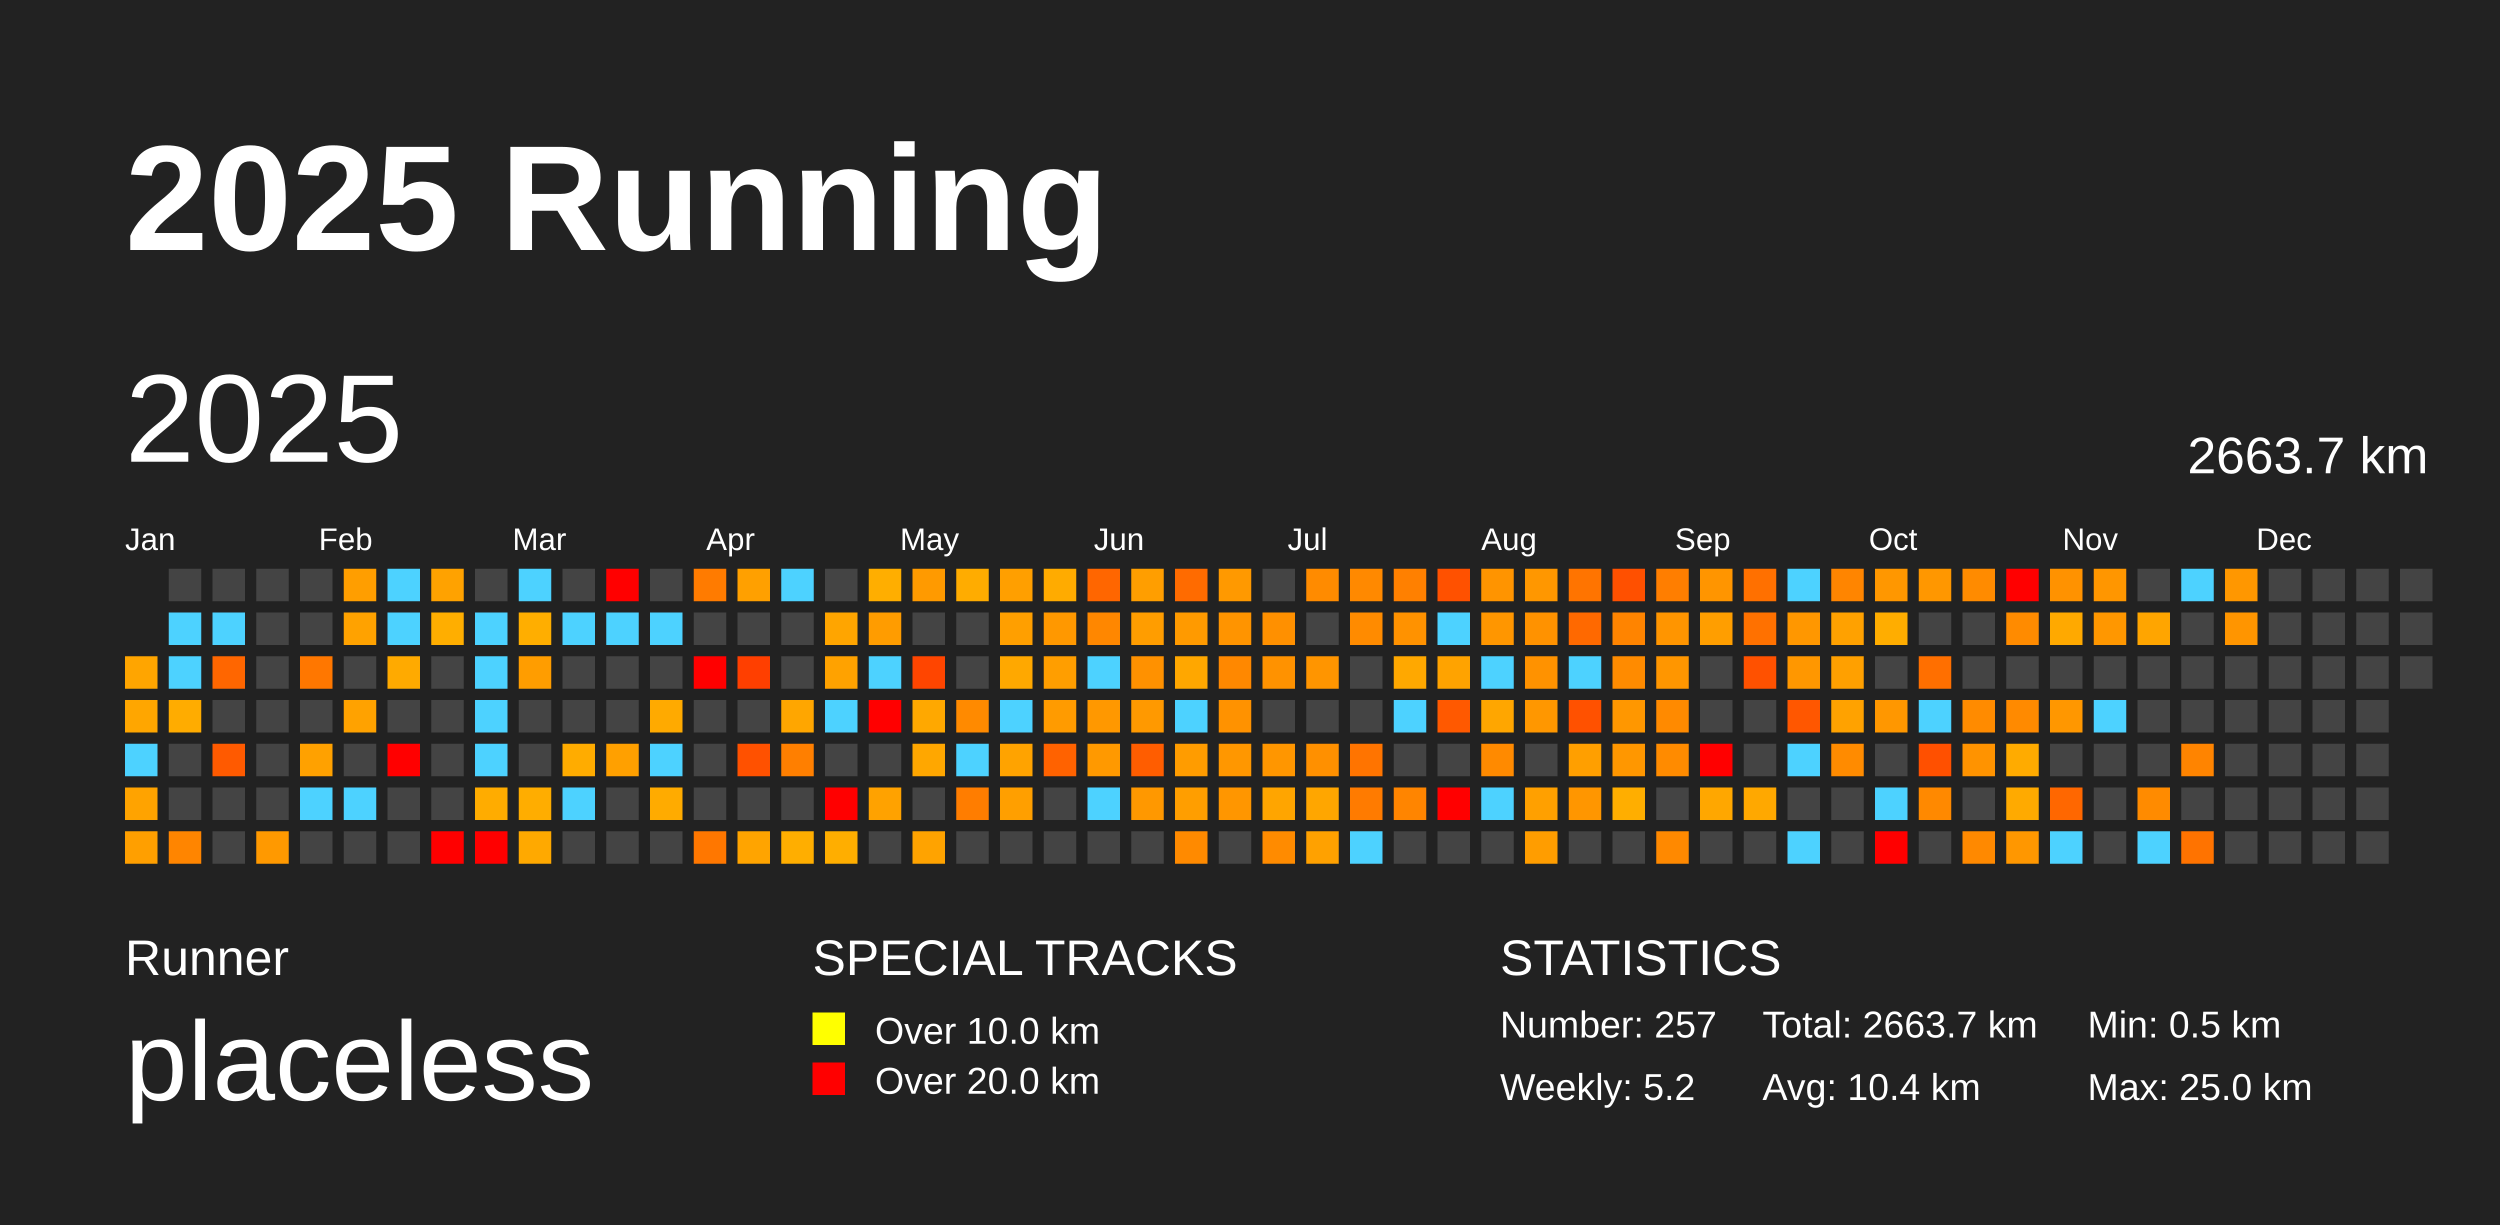
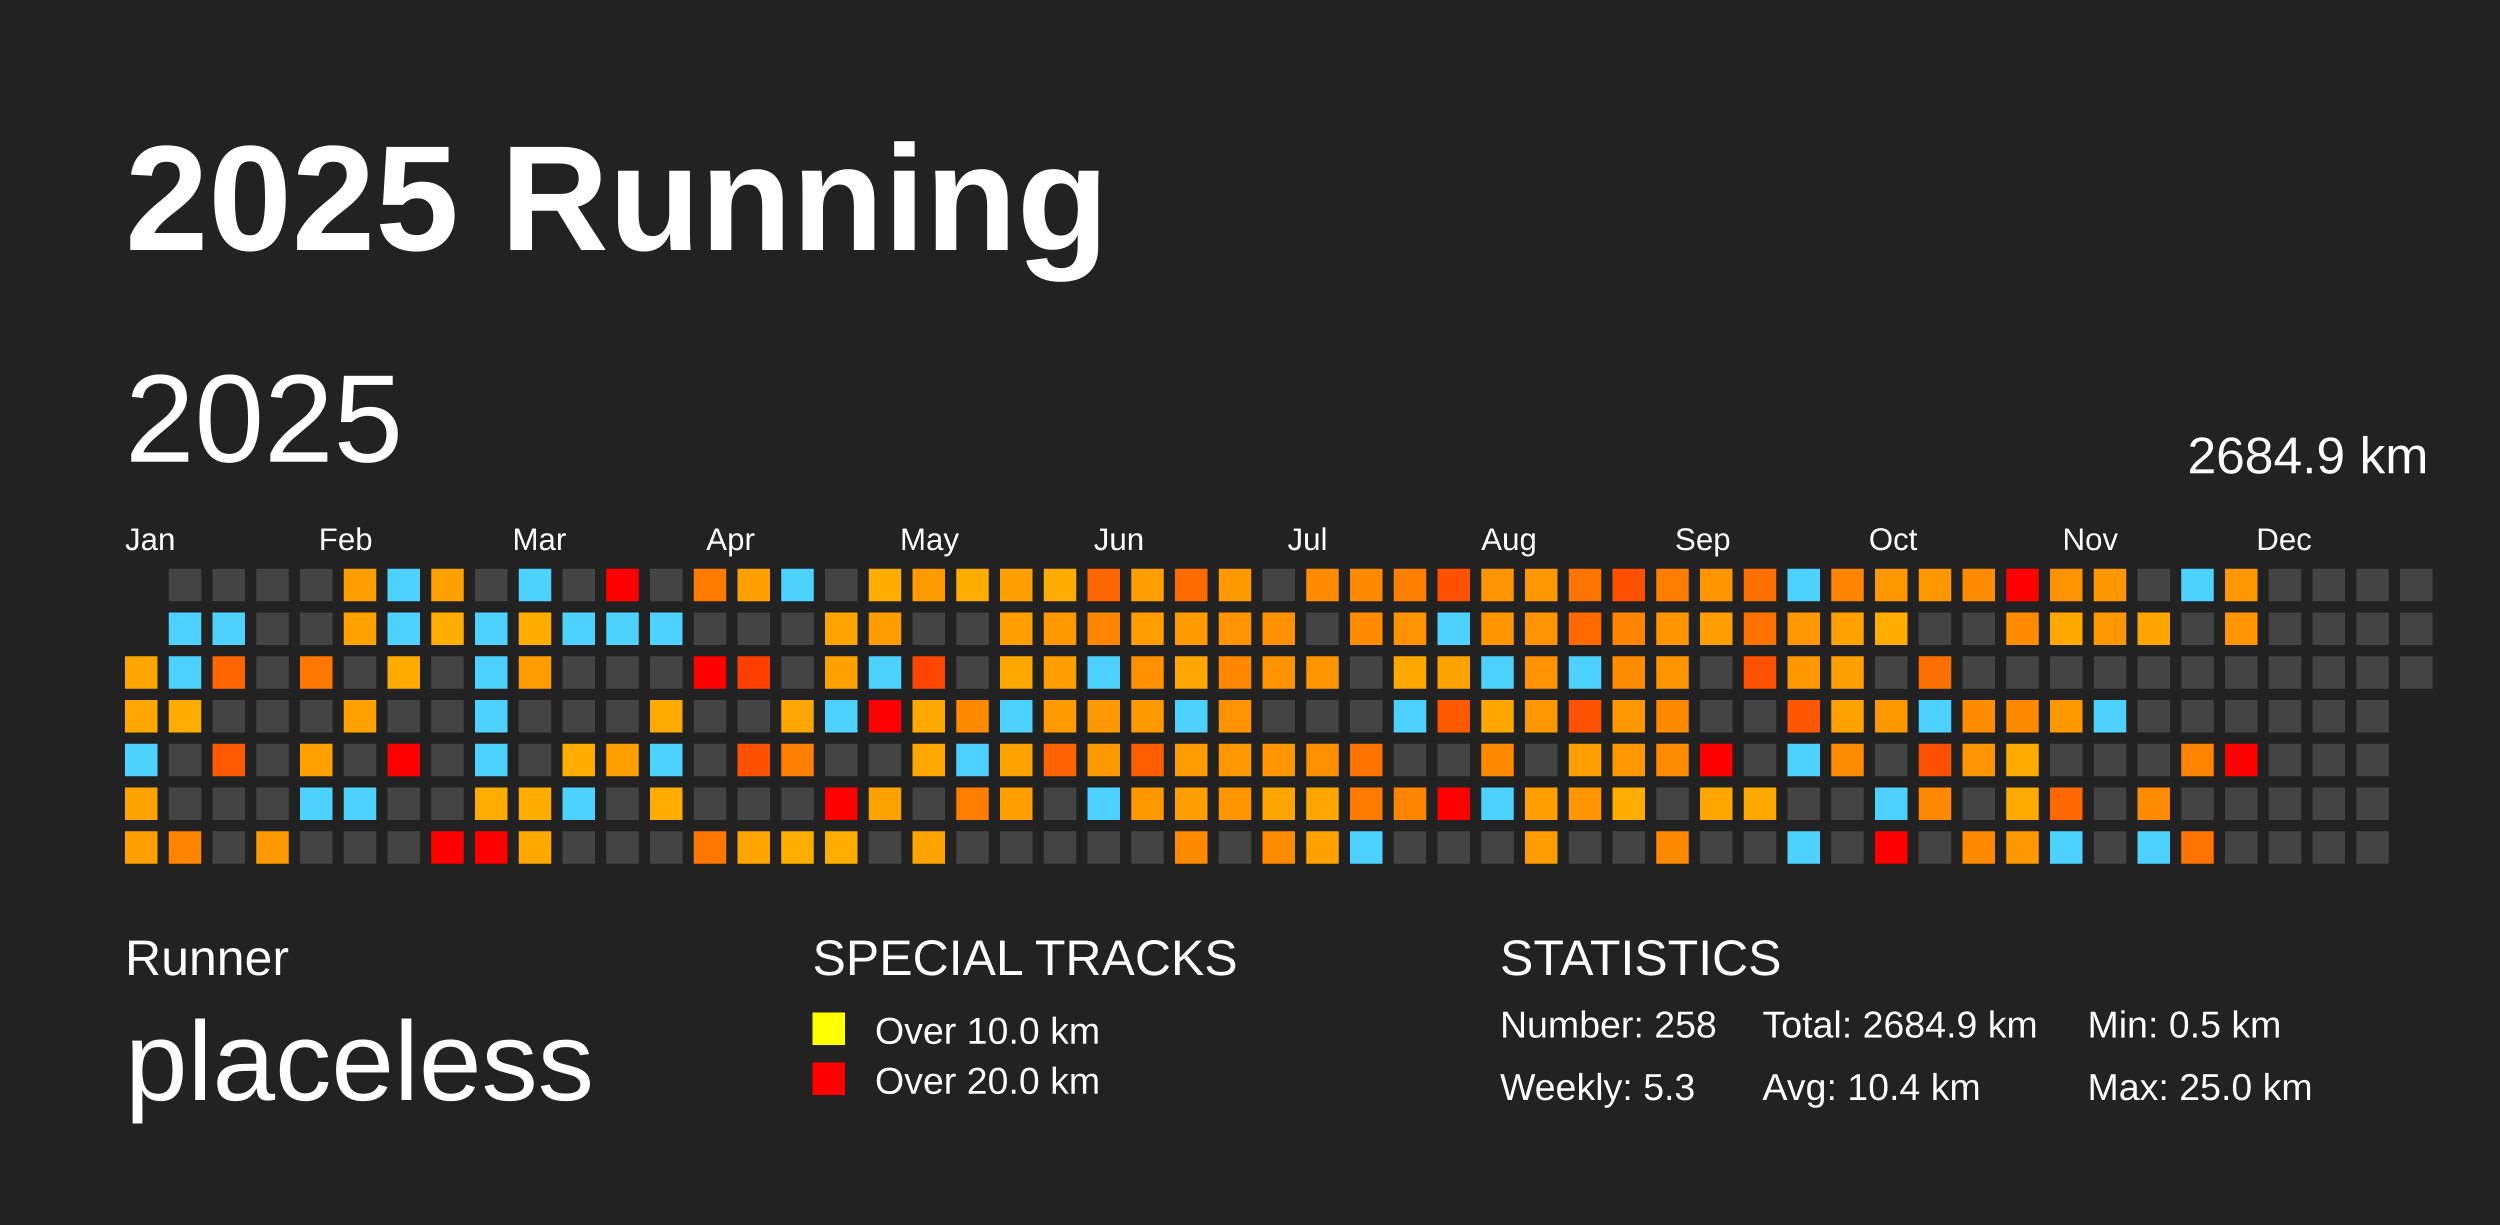
<svg xmlns="http://www.w3.org/2000/svg" baseProfile="full" height="98mm" version="1.1" viewBox="0,0,200,98" width="200mm">
  <defs />
  <rect fill="#222222" height="98" width="200" x="0" y="0" />
  <text fill="#FFFFFF" style="font-size:12px; font-family:Arial; font-weight:bold;" x="10" y="20">2025 Running</text>
  <text fill="#FFFFFF" style="font-size:4px; font-family:Arial" x="10" y="78">Runner</text>
  <text fill="#FFFFFF" style="font-size:9px; font-family:Arial" x="10" y="88">placeless</text>
  <text fill="#FFFFFF" style="font-size:4px; font-family:Arial" x="65" y="78">SPECIAL TRACKS</text>
  <rect fill="yellow" height="2.6" width="2.6" x="65" y="81" />
  <text fill="#FFFFFF" style="font-size:3px; font-family:Arial" x="70" y="83.5">Over 10.0 km</text>
  <rect fill="red" height="2.6" width="2.6" x="65" y="85" />
  <text fill="#FFFFFF" style="font-size:3px; font-family:Arial" x="70" y="87.5">Over 20.0 km</text>
  <text fill="#FFFFFF" style="font-size:4px; font-family:Arial" x="120" y="78">STATISTICS</text>
-   <text fill="#FFFFFF" style="font-size:3px; font-family:Arial" x="120" y="83">Number: 257</text>
-   <text fill="#FFFFFF" style="font-size:3px; font-family:Arial" x="120" y="88">Weekly: 5.2</text>
-   <text fill="#FFFFFF" style="font-size:3px; font-family:Arial" x="141" y="83">Total: 2663.7 km</text>
+   <text fill="#FFFFFF" style="font-size:3px; font-family:Arial" x="120" y="83">Number: 258</text>
+   <text fill="#FFFFFF" style="font-size:3px; font-family:Arial" x="120" y="88">Weekly: 5.3</text>
+   <text fill="#FFFFFF" style="font-size:3px; font-family:Arial" x="141" y="83">Total: 2684.9 km</text>
  <text fill="#FFFFFF" style="font-size:3px; font-family:Arial" x="141" y="88">Avg: 10.4 km</text>
  <text fill="#FFFFFF" style="font-size:3px; font-family:Arial" x="167" y="83">Min: 0.5 km</text>
  <text fill="#FFFFFF" style="font-size:3px; font-family:Arial" x="167" y="88">Max: 25.0 km</text>
  <text dominant-baseline="hanging" fill="#FFFFFF" style="font-size:10.0px; font-family:Arial;" x="10" y="30">2025</text>
-   <text dominant-baseline="hanging" fill="#FFFFFF" style="font-size:4.125px; font-family:Arial;" x="175" y="35">2663.7 km</text>
+   <text dominant-baseline="hanging" fill="#FFFFFF" style="font-size:4.125px; font-family:Arial;" x="175" y="35">2684.9 km</text>
  <text fill="#FFFFFF" style="font-size:2.5px; font-family:Arial" x="10.0" y="44">Jan</text>
  <text fill="#FFFFFF" style="font-size:2.5px; font-family:Arial" x="25.5" y="44">Feb</text>
  <text fill="#FFFFFF" style="font-size:2.5px; font-family:Arial" x="41.0" y="44">Mar</text>
  <text fill="#FFFFFF" style="font-size:2.5px; font-family:Arial" x="56.5" y="44">Apr</text>
  <text fill="#FFFFFF" style="font-size:2.5px; font-family:Arial" x="72.0" y="44">May</text>
  <text fill="#FFFFFF" style="font-size:2.5px; font-family:Arial" x="87.5" y="44">Jun</text>
  <text fill="#FFFFFF" style="font-size:2.5px; font-family:Arial" x="103.0" y="44">Jul</text>
  <text fill="#FFFFFF" style="font-size:2.5px; font-family:Arial" x="118.5" y="44">Aug</text>
  <text fill="#FFFFFF" style="font-size:2.5px; font-family:Arial" x="134.0" y="44">Sep</text>
  <text fill="#FFFFFF" style="font-size:2.5px; font-family:Arial" x="149.5" y="44">Oct</text>
  <text fill="#FFFFFF" style="font-size:2.5px; font-family:Arial" x="165.0" y="44">Nov</text>
  <text fill="#FFFFFF" style="font-size:2.5px; font-family:Arial" x="180.5" y="44">Dec</text>
  <rect fill="#ffa500" height="2.6" width="2.6" x="10.0" y="52.5" />
  <rect fill="#ffa600" height="2.6" width="2.6" x="10.0" y="56.0" />
  <rect fill="#4dd2ff" height="2.6" width="2.6" x="10.0" y="59.5" />
  <rect fill="#ffa300" height="2.6" width="2.6" x="10.0" y="63.0" />
  <rect fill="#ff9f00" height="2.6" width="2.6" x="10.0" y="66.5" />
  <rect fill="#444444" height="2.6" width="2.6" x="13.5" y="45.5" />
  <rect fill="#4dd2ff" height="2.6" width="2.6" x="13.5" y="49.0" />
  <rect fill="#4dd2ff" height="2.6" width="2.6" x="13.5" y="52.5" />
  <rect fill="#ffac00" height="2.6" width="2.6" x="13.5" y="56.0" />
  <rect fill="#444444" height="2.6" width="2.6" x="13.5" y="59.5" />
  <rect fill="#444444" height="2.6" width="2.6" x="13.5" y="63.0" />
  <rect fill="#ff8500" height="2.6" width="2.6" x="13.5" y="66.5" />
  <rect fill="#444444" height="2.6" width="2.6" x="17.0" y="45.5" />
  <rect fill="#4dd2ff" height="2.6" width="2.6" x="17.0" y="49.0" />
  <rect fill="#ff6600" height="2.6" width="2.6" x="17.0" y="52.5" />
  <rect fill="#444444" height="2.6" width="2.6" x="17.0" y="56.0" />
  <rect fill="#ff5a00" height="2.6" width="2.6" x="17.0" y="59.5" />
  <rect fill="#444444" height="2.6" width="2.6" x="17.0" y="63.0" />
  <rect fill="#444444" height="2.6" width="2.6" x="17.0" y="66.5" />
  <rect fill="#444444" height="2.6" width="2.6" x="20.5" y="45.5" />
  <rect fill="#444444" height="2.6" width="2.6" x="20.5" y="49.0" />
  <rect fill="#444444" height="2.6" width="2.6" x="20.5" y="52.5" />
  <rect fill="#444444" height="2.6" width="2.6" x="20.5" y="56.0" />
  <rect fill="#444444" height="2.6" width="2.6" x="20.5" y="59.5" />
  <rect fill="#444444" height="2.6" width="2.6" x="20.5" y="63.0" />
  <rect fill="#ff9900" height="2.6" width="2.6" x="20.5" y="66.5" />
  <rect fill="#444444" height="2.6" width="2.6" x="24.0" y="45.5" />
  <rect fill="#444444" height="2.6" width="2.6" x="24.0" y="49.0" />
  <rect fill="#ff7700" height="2.6" width="2.6" x="24.0" y="52.5" />
  <rect fill="#444444" height="2.6" width="2.6" x="24.0" y="56.0" />
  <rect fill="#ffa100" height="2.6" width="2.6" x="24.0" y="59.5" />
  <rect fill="#4dd2ff" height="2.6" width="2.6" x="24.0" y="63.0" />
  <rect fill="#444444" height="2.6" width="2.6" x="24.0" y="66.5" />
  <rect fill="#ff9e00" height="2.6" width="2.6" x="27.5" y="45.5" />
  <rect fill="#ffa200" height="2.6" width="2.6" x="27.5" y="49.0" />
  <rect fill="#444444" height="2.6" width="2.6" x="27.5" y="52.5" />
  <rect fill="#ffa200" height="2.6" width="2.6" x="27.5" y="56.0" />
  <rect fill="#444444" height="2.6" width="2.6" x="27.5" y="59.5" />
  <rect fill="#4dd2ff" height="2.6" width="2.6" x="27.5" y="63.0" />
  <rect fill="#444444" height="2.6" width="2.6" x="27.5" y="66.5" />
  <rect fill="#4dd2ff" height="2.6" width="2.6" x="31.0" y="45.5" />
  <rect fill="#4dd2ff" height="2.6" width="2.6" x="31.0" y="49.0" />
  <rect fill="#ffaa00" height="2.6" width="2.6" x="31.0" y="52.5" />
  <rect fill="#444444" height="2.6" width="2.6" x="31.0" y="56.0" />
  <rect fill="red" height="2.6" width="2.6" x="31.0" y="59.5" />
  <rect fill="#444444" height="2.6" width="2.6" x="31.0" y="63.0" />
  <rect fill="#444444" height="2.6" width="2.6" x="31.0" y="66.5" />
  <rect fill="#ffa200" height="2.6" width="2.6" x="34.5" y="45.5" />
  <rect fill="#ffae00" height="2.6" width="2.6" x="34.5" y="49.0" />
  <rect fill="#444444" height="2.6" width="2.6" x="34.5" y="52.5" />
  <rect fill="#444444" height="2.6" width="2.6" x="34.5" y="56.0" />
  <rect fill="#444444" height="2.6" width="2.6" x="34.5" y="59.5" />
  <rect fill="#444444" height="2.6" width="2.6" x="34.5" y="63.0" />
  <rect fill="red" height="2.6" width="2.6" x="34.5" y="66.5" />
  <rect fill="#444444" height="2.6" width="2.6" x="38.0" y="45.5" />
  <rect fill="#4dd2ff" height="2.6" width="2.6" x="38.0" y="49.0" />
  <rect fill="#4dd2ff" height="2.6" width="2.6" x="38.0" y="52.5" />
  <rect fill="#4dd2ff" height="2.6" width="2.6" x="38.0" y="56.0" />
  <rect fill="#4dd2ff" height="2.6" width="2.6" x="38.0" y="59.5" />
  <rect fill="#ffac00" height="2.6" width="2.6" x="38.0" y="63.0" />
  <rect fill="red" height="2.6" width="2.6" x="38.0" y="66.5" />
  <rect fill="#4dd2ff" height="2.6" width="2.6" x="41.5" y="45.5" />
  <rect fill="#ffae00" height="2.6" width="2.6" x="41.5" y="49.0" />
  <rect fill="#ff9d00" height="2.6" width="2.6" x="41.5" y="52.5" />
  <rect fill="#444444" height="2.6" width="2.6" x="41.5" y="56.0" />
  <rect fill="#444444" height="2.6" width="2.6" x="41.5" y="59.5" />
  <rect fill="#ffad00" height="2.6" width="2.6" x="41.5" y="63.0" />
  <rect fill="#ffa900" height="2.6" width="2.6" x="41.5" y="66.5" />
  <rect fill="#444444" height="2.6" width="2.6" x="45.0" y="45.5" />
  <rect fill="#4dd2ff" height="2.6" width="2.6" x="45.0" y="49.0" />
  <rect fill="#444444" height="2.6" width="2.6" x="45.0" y="52.5" />
  <rect fill="#444444" height="2.6" width="2.6" x="45.0" y="56.0" />
  <rect fill="#ffac00" height="2.6" width="2.6" x="45.0" y="59.5" />
  <rect fill="#4dd2ff" height="2.6" width="2.6" x="45.0" y="63.0" />
  <rect fill="#444444" height="2.6" width="2.6" x="45.0" y="66.5" />
  <rect fill="red" height="2.6" width="2.6" x="48.5" y="45.5" />
  <rect fill="#4dd2ff" height="2.6" width="2.6" x="48.5" y="49.0" />
  <rect fill="#444444" height="2.6" width="2.6" x="48.5" y="52.5" />
  <rect fill="#444444" height="2.6" width="2.6" x="48.5" y="56.0" />
  <rect fill="#ffa000" height="2.6" width="2.6" x="48.5" y="59.5" />
  <rect fill="#444444" height="2.6" width="2.6" x="48.5" y="63.0" />
  <rect fill="#444444" height="2.6" width="2.6" x="48.5" y="66.5" />
  <rect fill="#444444" height="2.6" width="2.6" x="52.0" y="45.5" />
  <rect fill="#4dd2ff" height="2.6" width="2.6" x="52.0" y="49.0" />
  <rect fill="#444444" height="2.6" width="2.6" x="52.0" y="52.5" />
  <rect fill="#ffaa00" height="2.6" width="2.6" x="52.0" y="56.0" />
  <rect fill="#4dd2ff" height="2.6" width="2.6" x="52.0" y="59.5" />
  <rect fill="#ffab00" height="2.6" width="2.6" x="52.0" y="63.0" />
  <rect fill="#444444" height="2.6" width="2.6" x="52.0" y="66.5" />
  <rect fill="#ff7b00" height="2.6" width="2.6" x="55.5" y="45.5" />
  <rect fill="#444444" height="2.6" width="2.6" x="55.5" y="49.0" />
  <rect fill="red" height="2.6" width="2.6" x="55.5" y="52.5" />
  <rect fill="#444444" height="2.6" width="2.6" x="55.5" y="56.0" />
  <rect fill="#444444" height="2.6" width="2.6" x="55.5" y="59.5" />
  <rect fill="#444444" height="2.6" width="2.6" x="55.5" y="63.0" />
  <rect fill="#ff7700" height="2.6" width="2.6" x="55.5" y="66.5" />
  <rect fill="#ffa000" height="2.6" width="2.6" x="59.0" y="45.5" />
  <rect fill="#444444" height="2.6" width="2.6" x="59.0" y="49.0" />
  <rect fill="#ff3f00" height="2.6" width="2.6" x="59.0" y="52.5" />
  <rect fill="#444444" height="2.6" width="2.6" x="59.0" y="56.0" />
  <rect fill="#ff5100" height="2.6" width="2.6" x="59.0" y="59.5" />
  <rect fill="#444444" height="2.6" width="2.6" x="59.0" y="63.0" />
  <rect fill="#ffa400" height="2.6" width="2.6" x="59.0" y="66.5" />
  <rect fill="#4dd2ff" height="2.6" width="2.6" x="62.5" y="45.5" />
  <rect fill="#444444" height="2.6" width="2.6" x="62.5" y="49.0" />
  <rect fill="#444444" height="2.6" width="2.6" x="62.5" y="52.5" />
  <rect fill="#ffa600" height="2.6" width="2.6" x="62.5" y="56.0" />
  <rect fill="#ff7f00" height="2.6" width="2.6" x="62.5" y="59.5" />
  <rect fill="#444444" height="2.6" width="2.6" x="62.5" y="63.0" />
  <rect fill="#ffae00" height="2.6" width="2.6" x="62.5" y="66.5" />
  <rect fill="#444444" height="2.6" width="2.6" x="66.0" y="45.5" />
  <rect fill="#ffa500" height="2.6" width="2.6" x="66.0" y="49.0" />
  <rect fill="#ffa200" height="2.6" width="2.6" x="66.0" y="52.5" />
  <rect fill="#4dd2ff" height="2.6" width="2.6" x="66.0" y="56.0" />
  <rect fill="#444444" height="2.6" width="2.6" x="66.0" y="59.5" />
  <rect fill="red" height="2.6" width="2.6" x="66.0" y="63.0" />
  <rect fill="#ffae00" height="2.6" width="2.6" x="66.0" y="66.5" />
  <rect fill="#ffae00" height="2.6" width="2.6" x="69.5" y="45.5" />
  <rect fill="#ff9c00" height="2.6" width="2.6" x="69.5" y="49.0" />
  <rect fill="#4dd2ff" height="2.6" width="2.6" x="69.5" y="52.5" />
  <rect fill="red" height="2.6" width="2.6" x="69.5" y="56.0" />
  <rect fill="#444444" height="2.6" width="2.6" x="69.5" y="59.5" />
  <rect fill="#ffa200" height="2.6" width="2.6" x="69.5" y="63.0" />
  <rect fill="#444444" height="2.6" width="2.6" x="69.5" y="66.5" />
  <rect fill="#ff9a00" height="2.6" width="2.6" x="73.0" y="45.5" />
  <rect fill="#444444" height="2.6" width="2.6" x="73.0" y="49.0" />
  <rect fill="#ff4500" height="2.6" width="2.6" x="73.0" y="52.5" />
  <rect fill="#ffa800" height="2.6" width="2.6" x="73.0" y="56.0" />
  <rect fill="#ffa700" height="2.6" width="2.6" x="73.0" y="59.5" />
  <rect fill="#444444" height="2.6" width="2.6" x="73.0" y="63.0" />
  <rect fill="#ffa300" height="2.6" width="2.6" x="73.0" y="66.5" />
  <rect fill="#ffac00" height="2.6" width="2.6" x="76.5" y="45.5" />
  <rect fill="#444444" height="2.6" width="2.6" x="76.5" y="49.0" />
  <rect fill="#444444" height="2.6" width="2.6" x="76.5" y="52.5" />
  <rect fill="#ff8a00" height="2.6" width="2.6" x="76.5" y="56.0" />
  <rect fill="#4dd2ff" height="2.6" width="2.6" x="76.5" y="59.5" />
  <rect fill="#ff7d00" height="2.6" width="2.6" x="76.5" y="63.0" />
  <rect fill="#444444" height="2.6" width="2.6" x="76.5" y="66.5" />
  <rect fill="#ff9f00" height="2.6" width="2.6" x="80.0" y="45.5" />
  <rect fill="#ff9f00" height="2.6" width="2.6" x="80.0" y="49.0" />
  <rect fill="#ffa800" height="2.6" width="2.6" x="80.0" y="52.5" />
  <rect fill="#4dd2ff" height="2.6" width="2.6" x="80.0" y="56.0" />
  <rect fill="#ffa300" height="2.6" width="2.6" x="80.0" y="59.5" />
  <rect fill="#ff9f00" height="2.6" width="2.6" x="80.0" y="63.0" />
  <rect fill="#444444" height="2.6" width="2.6" x="80.0" y="66.5" />
  <rect fill="#ffab00" height="2.6" width="2.6" x="83.5" y="45.5" />
  <rect fill="#ff9800" height="2.6" width="2.6" x="83.5" y="49.0" />
  <rect fill="#ff9e00" height="2.6" width="2.6" x="83.5" y="52.5" />
  <rect fill="#ff9b00" height="2.6" width="2.6" x="83.5" y="56.0" />
  <rect fill="#ff6200" height="2.6" width="2.6" x="83.5" y="59.5" />
  <rect fill="#444444" height="2.6" width="2.6" x="83.5" y="63.0" />
  <rect fill="#444444" height="2.6" width="2.6" x="83.5" y="66.5" />
  <rect fill="#ff6600" height="2.6" width="2.6" x="87.0" y="45.5" />
  <rect fill="#ff8700" height="2.6" width="2.6" x="87.0" y="49.0" />
  <rect fill="#4dd2ff" height="2.6" width="2.6" x="87.0" y="52.5" />
  <rect fill="#ff9800" height="2.6" width="2.6" x="87.0" y="56.0" />
  <rect fill="#ff9900" height="2.6" width="2.6" x="87.0" y="59.5" />
  <rect fill="#4dd2ff" height="2.6" width="2.6" x="87.0" y="63.0" />
  <rect fill="#444444" height="2.6" width="2.6" x="87.0" y="66.5" />
  <rect fill="#ff9e00" height="2.6" width="2.6" x="90.5" y="45.5" />
  <rect fill="#ff9d00" height="2.6" width="2.6" x="90.5" y="49.0" />
  <rect fill="#ff9100" height="2.6" width="2.6" x="90.5" y="52.5" />
  <rect fill="#ff9900" height="2.6" width="2.6" x="90.5" y="56.0" />
  <rect fill="#ff5d00" height="2.6" width="2.6" x="90.5" y="59.5" />
  <rect fill="#ff9800" height="2.6" width="2.6" x="90.5" y="63.0" />
  <rect fill="#444444" height="2.6" width="2.6" x="90.5" y="66.5" />
  <rect fill="#ff6b00" height="2.6" width="2.6" x="94.0" y="45.5" />
  <rect fill="#ff9a00" height="2.6" width="2.6" x="94.0" y="49.0" />
  <rect fill="#ffa700" height="2.6" width="2.6" x="94.0" y="52.5" />
  <rect fill="#4dd2ff" height="2.6" width="2.6" x="94.0" y="56.0" />
  <rect fill="#ff9c00" height="2.6" width="2.6" x="94.0" y="59.5" />
  <rect fill="#ff9e00" height="2.6" width="2.6" x="94.0" y="63.0" />
  <rect fill="#ff8a00" height="2.6" width="2.6" x="94.0" y="66.5" />
  <rect fill="#ff9900" height="2.6" width="2.6" x="97.5" y="45.5" />
  <rect fill="#ff9400" height="2.6" width="2.6" x="97.5" y="49.0" />
  <rect fill="#ff8800" height="2.6" width="2.6" x="97.5" y="52.5" />
  <rect fill="#ff9200" height="2.6" width="2.6" x="97.5" y="56.0" />
  <rect fill="#ff9700" height="2.6" width="2.6" x="97.5" y="59.5" />
  <rect fill="#ff9600" height="2.6" width="2.6" x="97.5" y="63.0" />
  <rect fill="#444444" height="2.6" width="2.6" x="97.5" y="66.5" />
  <rect fill="#444444" height="2.6" width="2.6" x="101.0" y="45.5" />
  <rect fill="#ff9000" height="2.6" width="2.6" x="101.0" y="49.0" />
  <rect fill="#ff9200" height="2.6" width="2.6" x="101.0" y="52.5" />
  <rect fill="#444444" height="2.6" width="2.6" x="101.0" y="56.0" />
  <rect fill="#ff9600" height="2.6" width="2.6" x="101.0" y="59.5" />
  <rect fill="#ffa500" height="2.6" width="2.6" x="101.0" y="63.0" />
  <rect fill="#ff8b00" height="2.6" width="2.6" x="101.0" y="66.5" />
  <rect fill="#ff8b00" height="2.6" width="2.6" x="104.5" y="45.5" />
  <rect fill="#444444" height="2.6" width="2.6" x="104.5" y="49.0" />
  <rect fill="#ff9500" height="2.6" width="2.6" x="104.5" y="52.5" />
  <rect fill="#444444" height="2.6" width="2.6" x="104.5" y="56.0" />
  <rect fill="#ff9000" height="2.6" width="2.6" x="104.5" y="59.5" />
  <rect fill="#ffa600" height="2.6" width="2.6" x="104.5" y="63.0" />
  <rect fill="#ffa100" height="2.6" width="2.6" x="104.5" y="66.5" />
  <rect fill="#ff8900" height="2.6" width="2.6" x="108.0" y="45.5" />
  <rect fill="#ff8b00" height="2.6" width="2.6" x="108.0" y="49.0" />
  <rect fill="#444444" height="2.6" width="2.6" x="108.0" y="52.5" />
  <rect fill="#444444" height="2.6" width="2.6" x="108.0" y="56.0" />
  <rect fill="#ff7400" height="2.6" width="2.6" x="108.0" y="59.5" />
  <rect fill="#ff7b00" height="2.6" width="2.6" x="108.0" y="63.0" />
  <rect fill="#4dd2ff" height="2.6" width="2.6" x="108.0" y="66.5" />
  <rect fill="#ff8000" height="2.6" width="2.6" x="111.5" y="45.5" />
  <rect fill="#ff9200" height="2.6" width="2.6" x="111.5" y="49.0" />
  <rect fill="#ffa800" height="2.6" width="2.6" x="111.5" y="52.5" />
  <rect fill="#4dd2ff" height="2.6" width="2.6" x="111.5" y="56.0" />
  <rect fill="#444444" height="2.6" width="2.6" x="111.5" y="59.5" />
  <rect fill="#ff8500" height="2.6" width="2.6" x="111.5" y="63.0" />
  <rect fill="#444444" height="2.6" width="2.6" x="111.5" y="66.5" />
  <rect fill="#ff5100" height="2.6" width="2.6" x="115.0" y="45.5" />
  <rect fill="#4dd2ff" height="2.6" width="2.6" x="115.0" y="49.0" />
  <rect fill="#ffa300" height="2.6" width="2.6" x="115.0" y="52.5" />
  <rect fill="#ff5900" height="2.6" width="2.6" x="115.0" y="56.0" />
  <rect fill="#444444" height="2.6" width="2.6" x="115.0" y="59.5" />
  <rect fill="red" height="2.6" width="2.6" x="115.0" y="63.0" />
  <rect fill="#444444" height="2.6" width="2.6" x="115.0" y="66.5" />
  <rect fill="#ff9400" height="2.6" width="2.6" x="118.5" y="45.5" />
  <rect fill="#ff9600" height="2.6" width="2.6" x="118.5" y="49.0" />
  <rect fill="#4dd2ff" height="2.6" width="2.6" x="118.5" y="52.5" />
  <rect fill="#ffa600" height="2.6" width="2.6" x="118.5" y="56.0" />
  <rect fill="#ff8a00" height="2.6" width="2.6" x="118.5" y="59.5" />
  <rect fill="#4dd2ff" height="2.6" width="2.6" x="118.5" y="63.0" />
  <rect fill="#444444" height="2.6" width="2.6" x="118.5" y="66.5" />
  <rect fill="#ff9700" height="2.6" width="2.6" x="122.0" y="45.5" />
  <rect fill="#ff9200" height="2.6" width="2.6" x="122.0" y="49.0" />
  <rect fill="#ff9200" height="2.6" width="2.6" x="122.0" y="52.5" />
  <rect fill="#ff9700" height="2.6" width="2.6" x="122.0" y="56.0" />
  <rect fill="#444444" height="2.6" width="2.6" x="122.0" y="59.5" />
  <rect fill="#ffa000" height="2.6" width="2.6" x="122.0" y="63.0" />
  <rect fill="#ff9d00" height="2.6" width="2.6" x="122.0" y="66.5" />
  <rect fill="#ff7400" height="2.6" width="2.6" x="125.5" y="45.5" />
  <rect fill="#ff6900" height="2.6" width="2.6" x="125.5" y="49.0" />
  <rect fill="#4dd2ff" height="2.6" width="2.6" x="125.5" y="52.5" />
  <rect fill="#ff5100" height="2.6" width="2.6" x="125.5" y="56.0" />
  <rect fill="#ff9f00" height="2.6" width="2.6" x="125.5" y="59.5" />
  <rect fill="#ff9600" height="2.6" width="2.6" x="125.5" y="63.0" />
  <rect fill="#444444" height="2.6" width="2.6" x="125.5" y="66.5" />
  <rect fill="#ff5000" height="2.6" width="2.6" x="129.0" y="45.5" />
  <rect fill="#ff8400" height="2.6" width="2.6" x="129.0" y="49.0" />
  <rect fill="#ff8b00" height="2.6" width="2.6" x="129.0" y="52.5" />
  <rect fill="#ff9700" height="2.6" width="2.6" x="129.0" y="56.0" />
  <rect fill="#ff9700" height="2.6" width="2.6" x="129.0" y="59.5" />
  <rect fill="#ffae00" height="2.6" width="2.6" x="129.0" y="63.0" />
  <rect fill="#444444" height="2.6" width="2.6" x="129.0" y="66.5" />
  <rect fill="#ff7e00" height="2.6" width="2.6" x="132.5" y="45.5" />
  <rect fill="#ff9500" height="2.6" width="2.6" x="132.5" y="49.0" />
  <rect fill="#ff9600" height="2.6" width="2.6" x="132.5" y="52.5" />
  <rect fill="#ff8a00" height="2.6" width="2.6" x="132.5" y="56.0" />
  <rect fill="#ff8b00" height="2.6" width="2.6" x="132.5" y="59.5" />
  <rect fill="#444444" height="2.6" width="2.6" x="132.5" y="63.0" />
  <rect fill="#ff8900" height="2.6" width="2.6" x="132.5" y="66.5" />
  <rect fill="#ff9500" height="2.6" width="2.6" x="136.0" y="45.5" />
  <rect fill="#ff9e00" height="2.6" width="2.6" x="136.0" y="49.0" />
  <rect fill="#444444" height="2.6" width="2.6" x="136.0" y="52.5" />
  <rect fill="#444444" height="2.6" width="2.6" x="136.0" y="56.0" />
  <rect fill="red" height="2.6" width="2.6" x="136.0" y="59.5" />
  <rect fill="#ffa700" height="2.6" width="2.6" x="136.0" y="63.0" />
  <rect fill="#444444" height="2.6" width="2.6" x="136.0" y="66.5" />
  <rect fill="#ff7000" height="2.6" width="2.6" x="139.5" y="45.5" />
  <rect fill="#ff7100" height="2.6" width="2.6" x="139.5" y="49.0" />
  <rect fill="#ff5100" height="2.6" width="2.6" x="139.5" y="52.5" />
  <rect fill="#444444" height="2.6" width="2.6" x="139.5" y="56.0" />
  <rect fill="#444444" height="2.6" width="2.6" x="139.5" y="59.5" />
  <rect fill="#ffa800" height="2.6" width="2.6" x="139.5" y="63.0" />
  <rect fill="#444444" height="2.6" width="2.6" x="139.5" y="66.5" />
  <rect fill="#4dd2ff" height="2.6" width="2.6" x="143.0" y="45.5" />
  <rect fill="#ff9700" height="2.6" width="2.6" x="143.0" y="49.0" />
  <rect fill="#ff9700" height="2.6" width="2.6" x="143.0" y="52.5" />
  <rect fill="#ff5700" height="2.6" width="2.6" x="143.0" y="56.0" />
  <rect fill="#4dd2ff" height="2.6" width="2.6" x="143.0" y="59.5" />
  <rect fill="#444444" height="2.6" width="2.6" x="143.0" y="63.0" />
  <rect fill="#4dd2ff" height="2.6" width="2.6" x="143.0" y="66.5" />
  <rect fill="#ff8500" height="2.6" width="2.6" x="146.5" y="45.5" />
  <rect fill="#ffa100" height="2.6" width="2.6" x="146.5" y="49.0" />
  <rect fill="#ffa000" height="2.6" width="2.6" x="146.5" y="52.5" />
  <rect fill="#ffa200" height="2.6" width="2.6" x="146.5" y="56.0" />
  <rect fill="#ff8b00" height="2.6" width="2.6" x="146.5" y="59.5" />
  <rect fill="#444444" height="2.6" width="2.6" x="146.5" y="63.0" />
  <rect fill="#444444" height="2.6" width="2.6" x="146.5" y="66.5" />
  <rect fill="#ff9700" height="2.6" width="2.6" x="150.0" y="45.5" />
  <rect fill="#ffad00" height="2.6" width="2.6" x="150.0" y="49.0" />
  <rect fill="#444444" height="2.6" width="2.6" x="150.0" y="52.5" />
  <rect fill="#ff9700" height="2.6" width="2.6" x="150.0" y="56.0" />
  <rect fill="#444444" height="2.6" width="2.6" x="150.0" y="59.5" />
  <rect fill="#4dd2ff" height="2.6" width="2.6" x="150.0" y="63.0" />
  <rect fill="red" height="2.6" width="2.6" x="150.0" y="66.5" />
  <rect fill="#ff9700" height="2.6" width="2.6" x="153.5" y="45.5" />
  <rect fill="#444444" height="2.6" width="2.6" x="153.5" y="49.0" />
  <rect fill="#ff6f00" height="2.6" width="2.6" x="153.5" y="52.5" />
  <rect fill="#4dd2ff" height="2.6" width="2.6" x="153.5" y="56.0" />
  <rect fill="#ff5000" height="2.6" width="2.6" x="153.5" y="59.5" />
  <rect fill="#ff8900" height="2.6" width="2.6" x="153.5" y="63.0" />
  <rect fill="#444444" height="2.6" width="2.6" x="153.5" y="66.5" />
  <rect fill="#ff8b00" height="2.6" width="2.6" x="157.0" y="45.5" />
  <rect fill="#444444" height="2.6" width="2.6" x="157.0" y="49.0" />
  <rect fill="#444444" height="2.6" width="2.6" x="157.0" y="52.5" />
  <rect fill="#ff8b00" height="2.6" width="2.6" x="157.0" y="56.0" />
  <rect fill="#ff9300" height="2.6" width="2.6" x="157.0" y="59.5" />
  <rect fill="#444444" height="2.6" width="2.6" x="157.0" y="63.0" />
  <rect fill="#ff8900" height="2.6" width="2.6" x="157.0" y="66.5" />
  <rect fill="red" height="2.6" width="2.6" x="160.5" y="45.5" />
  <rect fill="#ff8b00" height="2.6" width="2.6" x="160.5" y="49.0" />
  <rect fill="#444444" height="2.6" width="2.6" x="160.5" y="52.5" />
  <rect fill="#ff8a00" height="2.6" width="2.6" x="160.5" y="56.0" />
  <rect fill="#ffab00" height="2.6" width="2.6" x="160.5" y="59.5" />
  <rect fill="#ffaa00" height="2.6" width="2.6" x="160.5" y="63.0" />
  <rect fill="#ff9700" height="2.6" width="2.6" x="160.5" y="66.5" />
  <rect fill="#ff9200" height="2.6" width="2.6" x="164.0" y="45.5" />
  <rect fill="#ffa900" height="2.6" width="2.6" x="164.0" y="49.0" />
  <rect fill="#444444" height="2.6" width="2.6" x="164.0" y="52.5" />
  <rect fill="#ff9700" height="2.6" width="2.6" x="164.0" y="56.0" />
  <rect fill="#444444" height="2.6" width="2.6" x="164.0" y="59.5" />
  <rect fill="#ff6700" height="2.6" width="2.6" x="164.0" y="63.0" />
  <rect fill="#4dd2ff" height="2.6" width="2.6" x="164.0" y="66.5" />
  <rect fill="#ff9600" height="2.6" width="2.6" x="167.5" y="45.5" />
  <rect fill="#ff9700" height="2.6" width="2.6" x="167.5" y="49.0" />
  <rect fill="#444444" height="2.6" width="2.6" x="167.5" y="52.5" />
  <rect fill="#4dd2ff" height="2.6" width="2.6" x="167.5" y="56.0" />
  <rect fill="#444444" height="2.6" width="2.6" x="167.5" y="59.5" />
  <rect fill="#444444" height="2.6" width="2.6" x="167.5" y="63.0" />
  <rect fill="#444444" height="2.6" width="2.6" x="167.5" y="66.5" />
  <rect fill="#444444" height="2.6" width="2.6" x="171.0" y="45.5" />
  <rect fill="#ffa500" height="2.6" width="2.6" x="171.0" y="49.0" />
  <rect fill="#444444" height="2.6" width="2.6" x="171.0" y="52.5" />
  <rect fill="#444444" height="2.6" width="2.6" x="171.0" y="56.0" />
  <rect fill="#444444" height="2.6" width="2.6" x="171.0" y="59.5" />
  <rect fill="#ff8b00" height="2.6" width="2.6" x="171.0" y="63.0" />
  <rect fill="#4dd2ff" height="2.6" width="2.6" x="171.0" y="66.5" />
  <rect fill="#4dd2ff" height="2.6" width="2.6" x="174.5" y="45.5" />
  <rect fill="#444444" height="2.6" width="2.6" x="174.5" y="49.0" />
  <rect fill="#444444" height="2.6" width="2.6" x="174.5" y="52.5" />
  <rect fill="#444444" height="2.6" width="2.6" x="174.5" y="56.0" />
  <rect fill="#ff8400" height="2.6" width="2.6" x="174.5" y="59.5" />
  <rect fill="#444444" height="2.6" width="2.6" x="174.5" y="63.0" />
  <rect fill="#ff7300" height="2.6" width="2.6" x="174.5" y="66.5" />
  <rect fill="#ff9700" height="2.6" width="2.6" x="178.0" y="45.5" />
  <rect fill="#ff9500" height="2.6" width="2.6" x="178.0" y="49.0" />
  <rect fill="#444444" height="2.6" width="2.6" x="178.0" y="52.5" />
  <rect fill="#444444" height="2.6" width="2.6" x="178.0" y="56.0" />
-   <rect fill="#444444" height="2.6" width="2.6" x="178.0" y="59.5" />
+   <rect fill="red" height="2.6" width="2.6" x="178.0" y="59.5" />
  <rect fill="#444444" height="2.6" width="2.6" x="178.0" y="63.0" />
  <rect fill="#444444" height="2.6" width="2.6" x="178.0" y="66.5" />
  <rect fill="#444444" height="2.6" width="2.6" x="181.5" y="45.5" />
  <rect fill="#444444" height="2.6" width="2.6" x="181.5" y="49.0" />
  <rect fill="#444444" height="2.6" width="2.6" x="181.5" y="52.5" />
  <rect fill="#444444" height="2.6" width="2.6" x="181.5" y="56.0" />
  <rect fill="#444444" height="2.6" width="2.6" x="181.5" y="59.5" />
  <rect fill="#444444" height="2.6" width="2.6" x="181.5" y="63.0" />
  <rect fill="#444444" height="2.6" width="2.6" x="181.5" y="66.5" />
  <rect fill="#444444" height="2.6" width="2.6" x="185.0" y="45.5" />
  <rect fill="#444444" height="2.6" width="2.6" x="185.0" y="49.0" />
  <rect fill="#444444" height="2.6" width="2.6" x="185.0" y="52.5" />
  <rect fill="#444444" height="2.6" width="2.6" x="185.0" y="56.0" />
  <rect fill="#444444" height="2.6" width="2.6" x="185.0" y="59.5" />
  <rect fill="#444444" height="2.6" width="2.6" x="185.0" y="63.0" />
  <rect fill="#444444" height="2.6" width="2.6" x="185.0" y="66.5" />
  <rect fill="#444444" height="2.6" width="2.6" x="188.5" y="45.5" />
  <rect fill="#444444" height="2.6" width="2.6" x="188.5" y="49.0" />
  <rect fill="#444444" height="2.6" width="2.6" x="188.5" y="52.5" />
  <rect fill="#444444" height="2.6" width="2.6" x="188.5" y="56.0" />
  <rect fill="#444444" height="2.6" width="2.6" x="188.5" y="59.5" />
  <rect fill="#444444" height="2.6" width="2.6" x="188.5" y="63.0" />
  <rect fill="#444444" height="2.6" width="2.6" x="188.5" y="66.5" />
  <rect fill="#444444" height="2.6" width="2.6" x="192.0" y="45.5" />
  <rect fill="#444444" height="2.6" width="2.6" x="192.0" y="49.0" />
  <rect fill="#444444" height="2.6" width="2.6" x="192.0" y="52.5" />
</svg>
